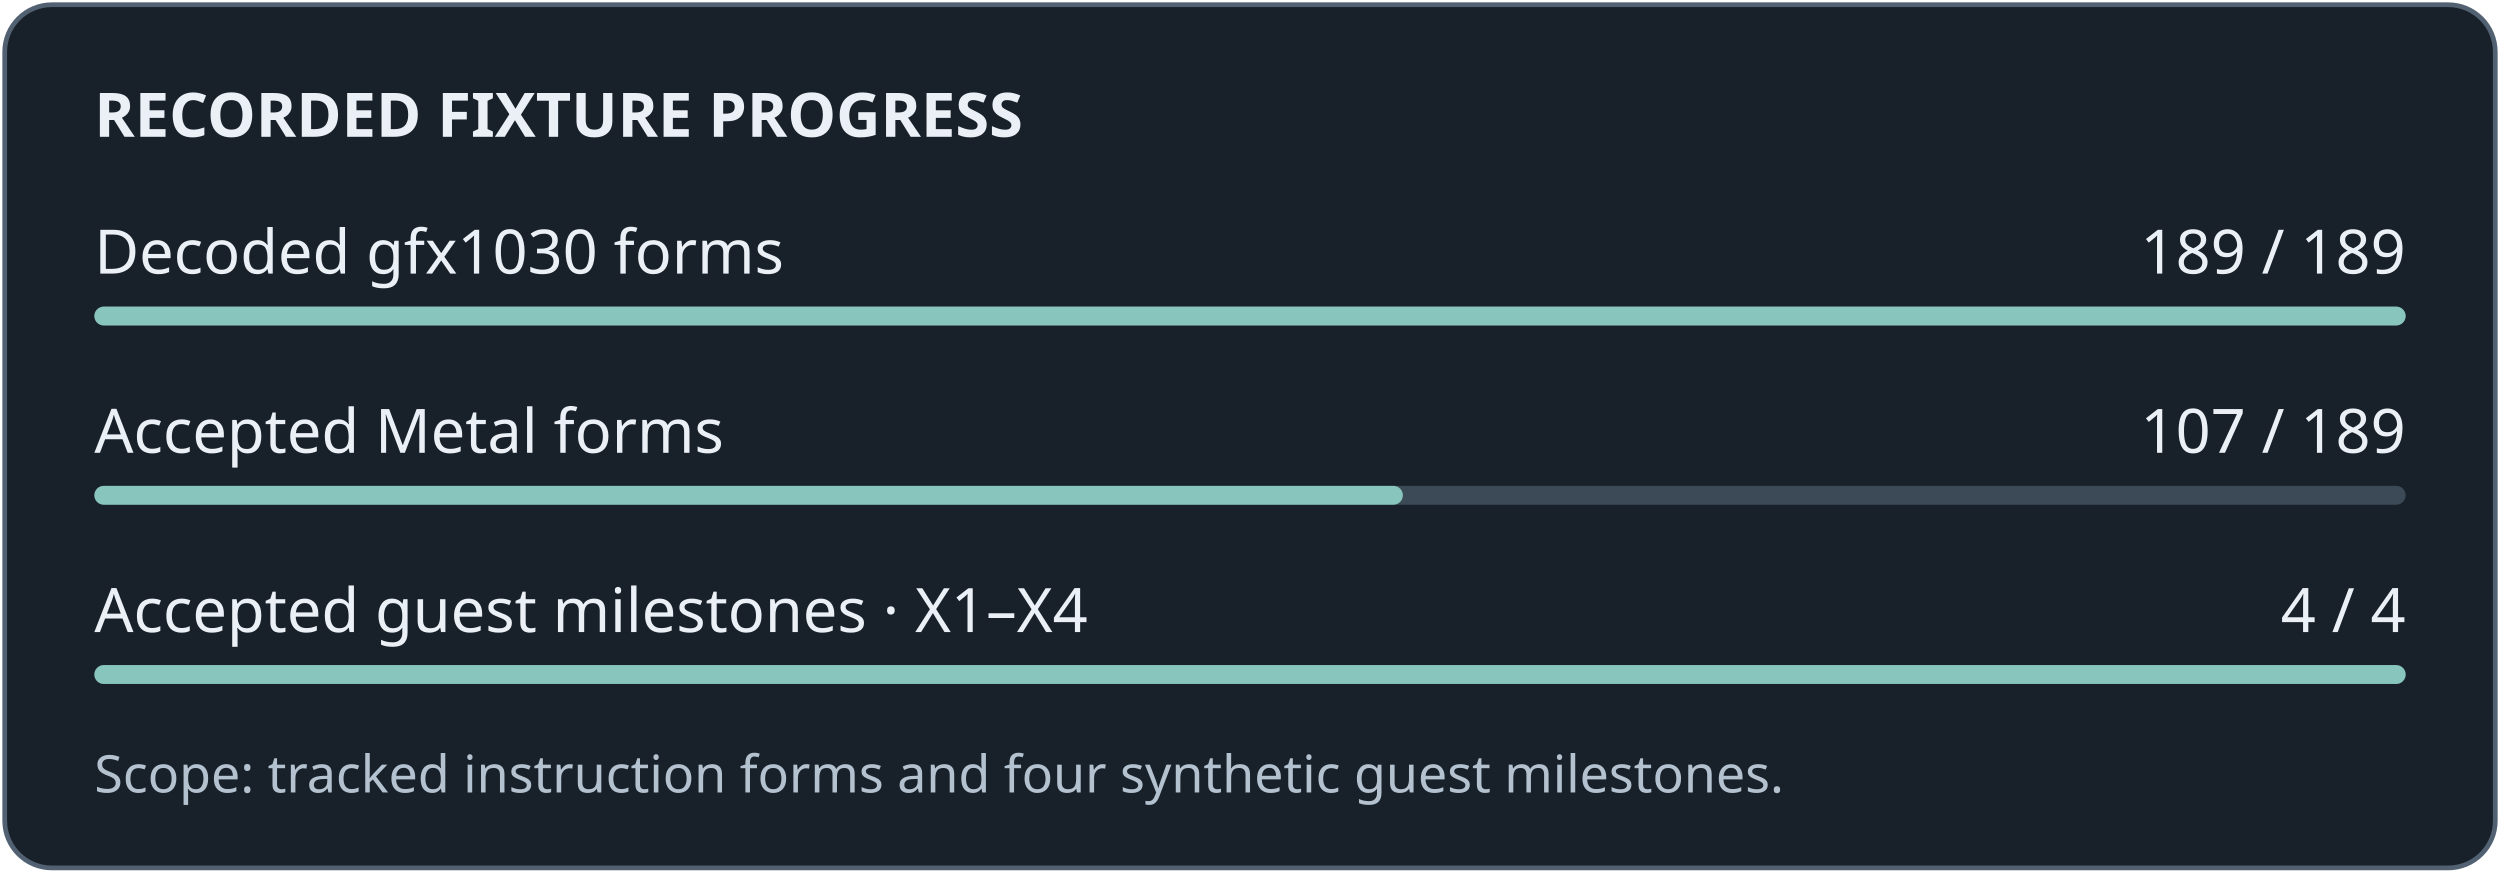
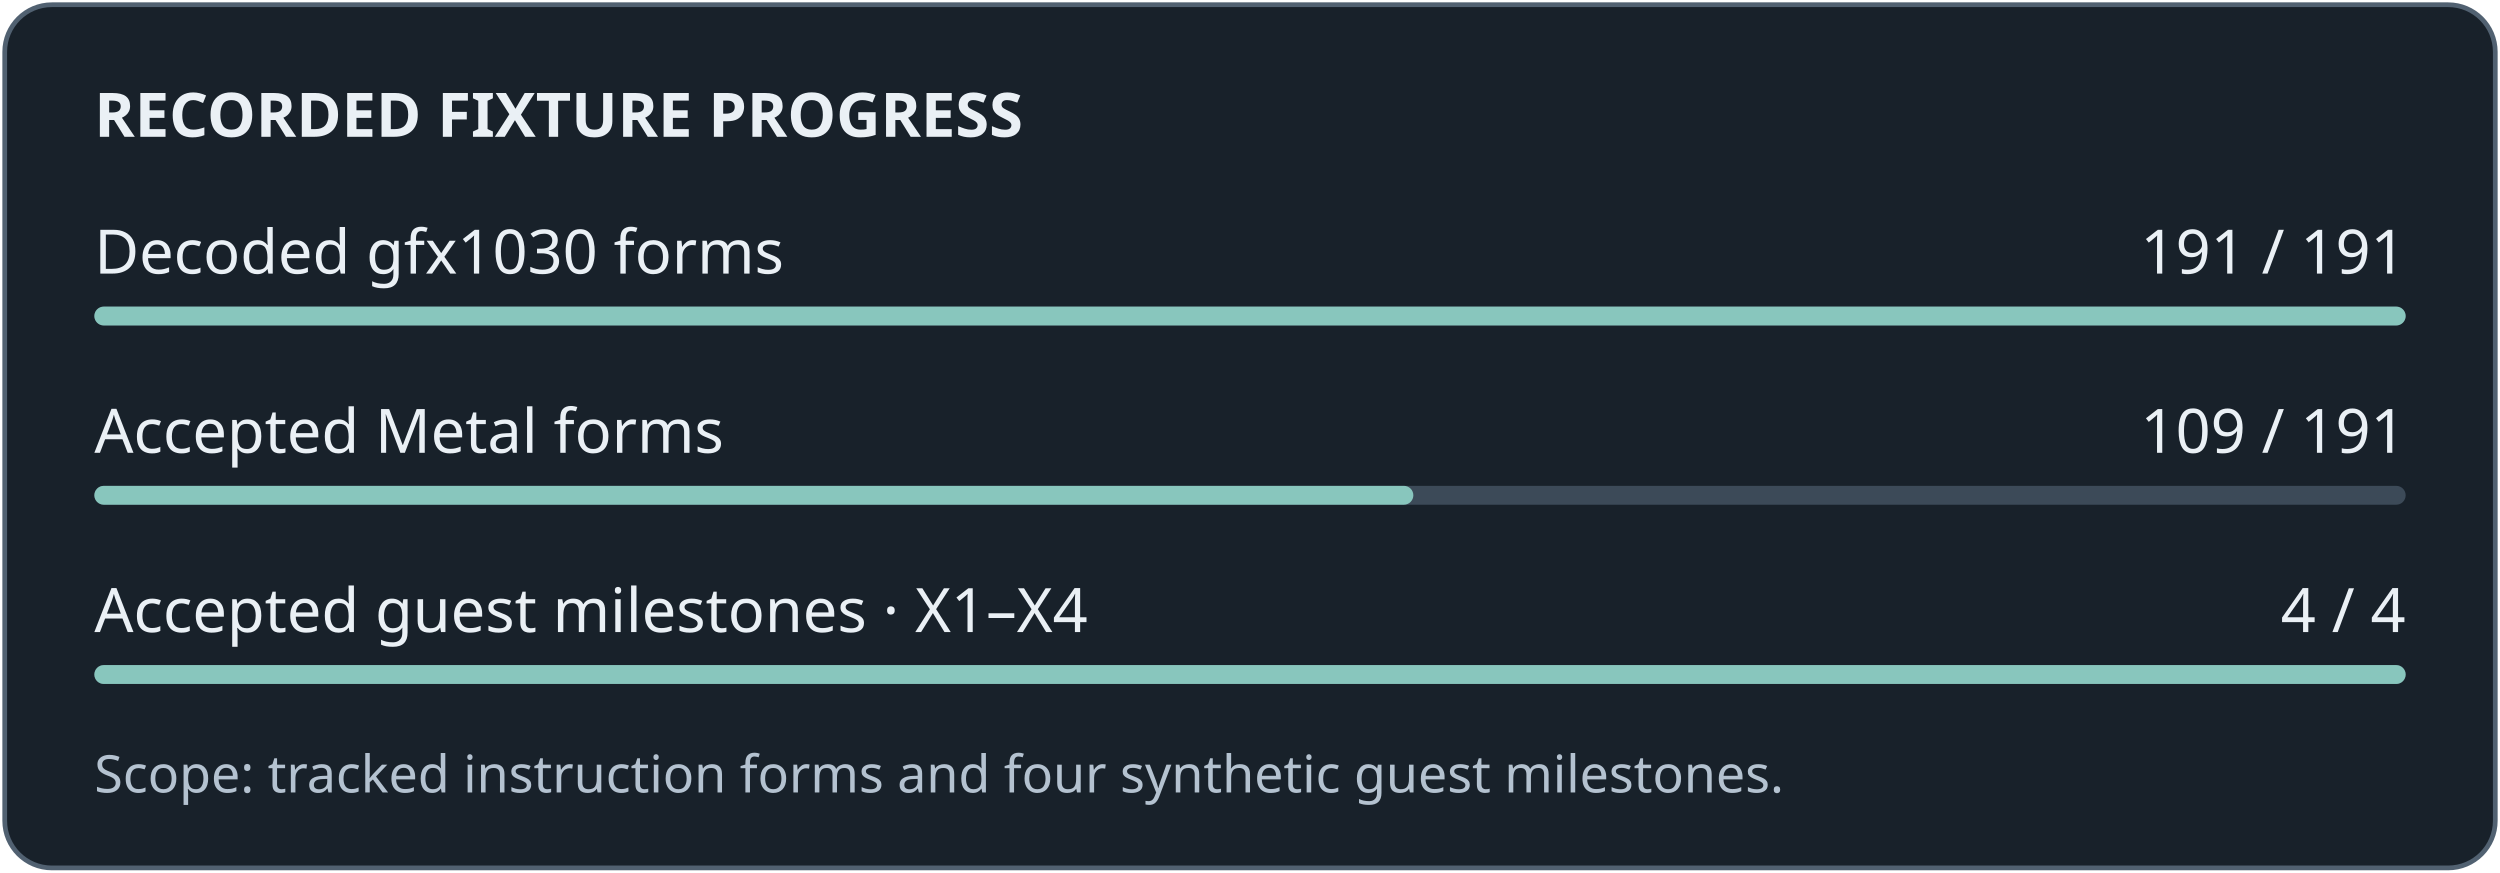
<svg xmlns="http://www.w3.org/2000/svg" width="530" height="185" viewBox="0 0 530 185" role="img" aria-labelledby="title description">
  <rect x="1" y="1" width="528" height="183" rx="10" fill="#18212a" stroke="#516171" />
  <g font-family="system-ui,sans-serif" fill="#eaf0f5">
    <text x="20" y="29" font-size="13" font-weight="700">RECORDED FIXTURE PROGRESS</text>
    <text x="20" y="58" font-size="13">Decoded gfx1030 forms</text>
-     <text x="510" y="58" font-size="13" text-anchor="end">189 / 189</text>
+     <text x="510" y="58" font-size="13" text-anchor="end">191 / 191</text>
    <rect x="20" y="65" width="490" height="4" rx="2" fill="#3c4a58" />
    <rect x="20" y="65" width="490.00" height="4" rx="2" fill="#88c6bd" />
    <text x="20" y="96" font-size="13">Accepted Metal forms</text>
-     <text x="510" y="96" font-size="13" text-anchor="end">107 / 189</text>
+     <text x="510" y="96" font-size="13" text-anchor="end">109 / 191</text>
    <rect x="20" y="103" width="490" height="4" rx="2" fill="#3c4a58" />
-     <rect x="20" y="103" width="277.41" height="4" rx="2" fill="#88c6bd" />
+     <rect x="20" y="103" width="279.63" height="4" rx="2" fill="#88c6bd" />
    <text x="20" y="134" font-size="13">Accepted guest milestones · X1–X4</text>
    <text x="510" y="134" font-size="13" text-anchor="end">4 / 4</text>
    <rect x="20" y="141" width="490" height="4" rx="2" fill="#3c4a58" />
    <rect x="20" y="141" width="490.00" height="4" rx="2" fill="#88c6bd" />
    <text x="20" y="168" font-size="11" fill="#b4c2d0">Scope: tracked instruction forms and four synthetic guest milestones.</text>
  </g>
</svg>
